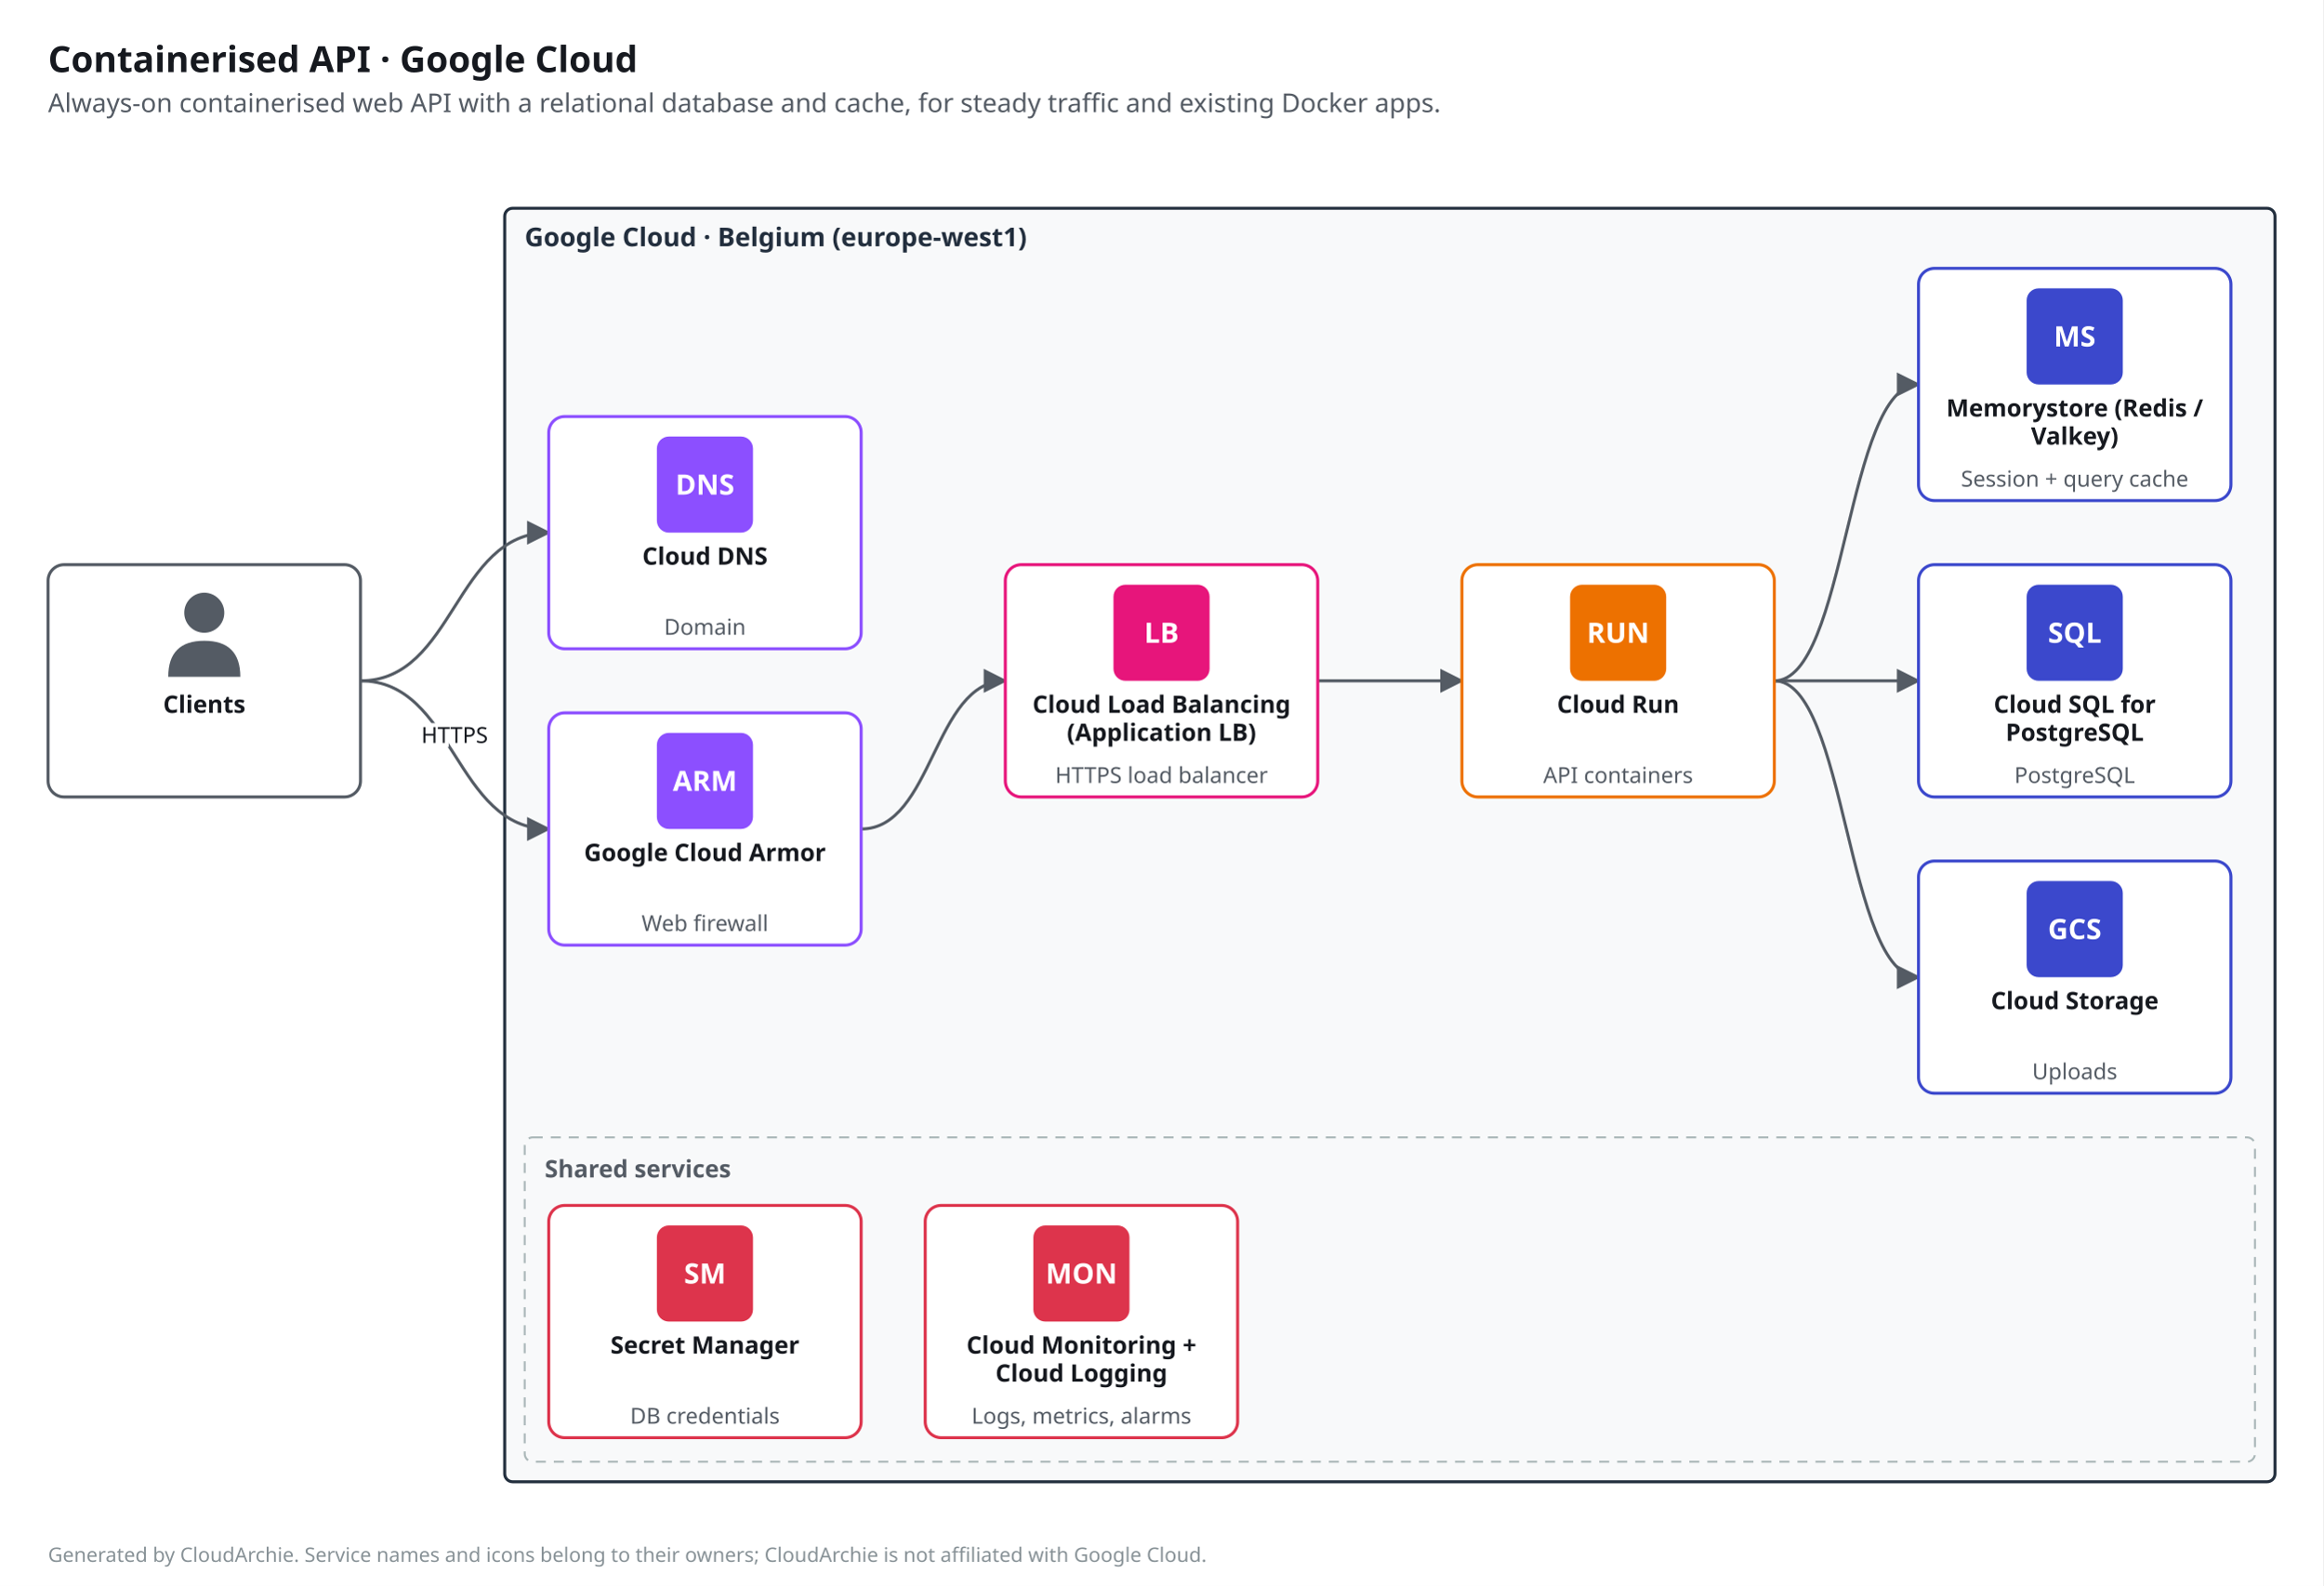
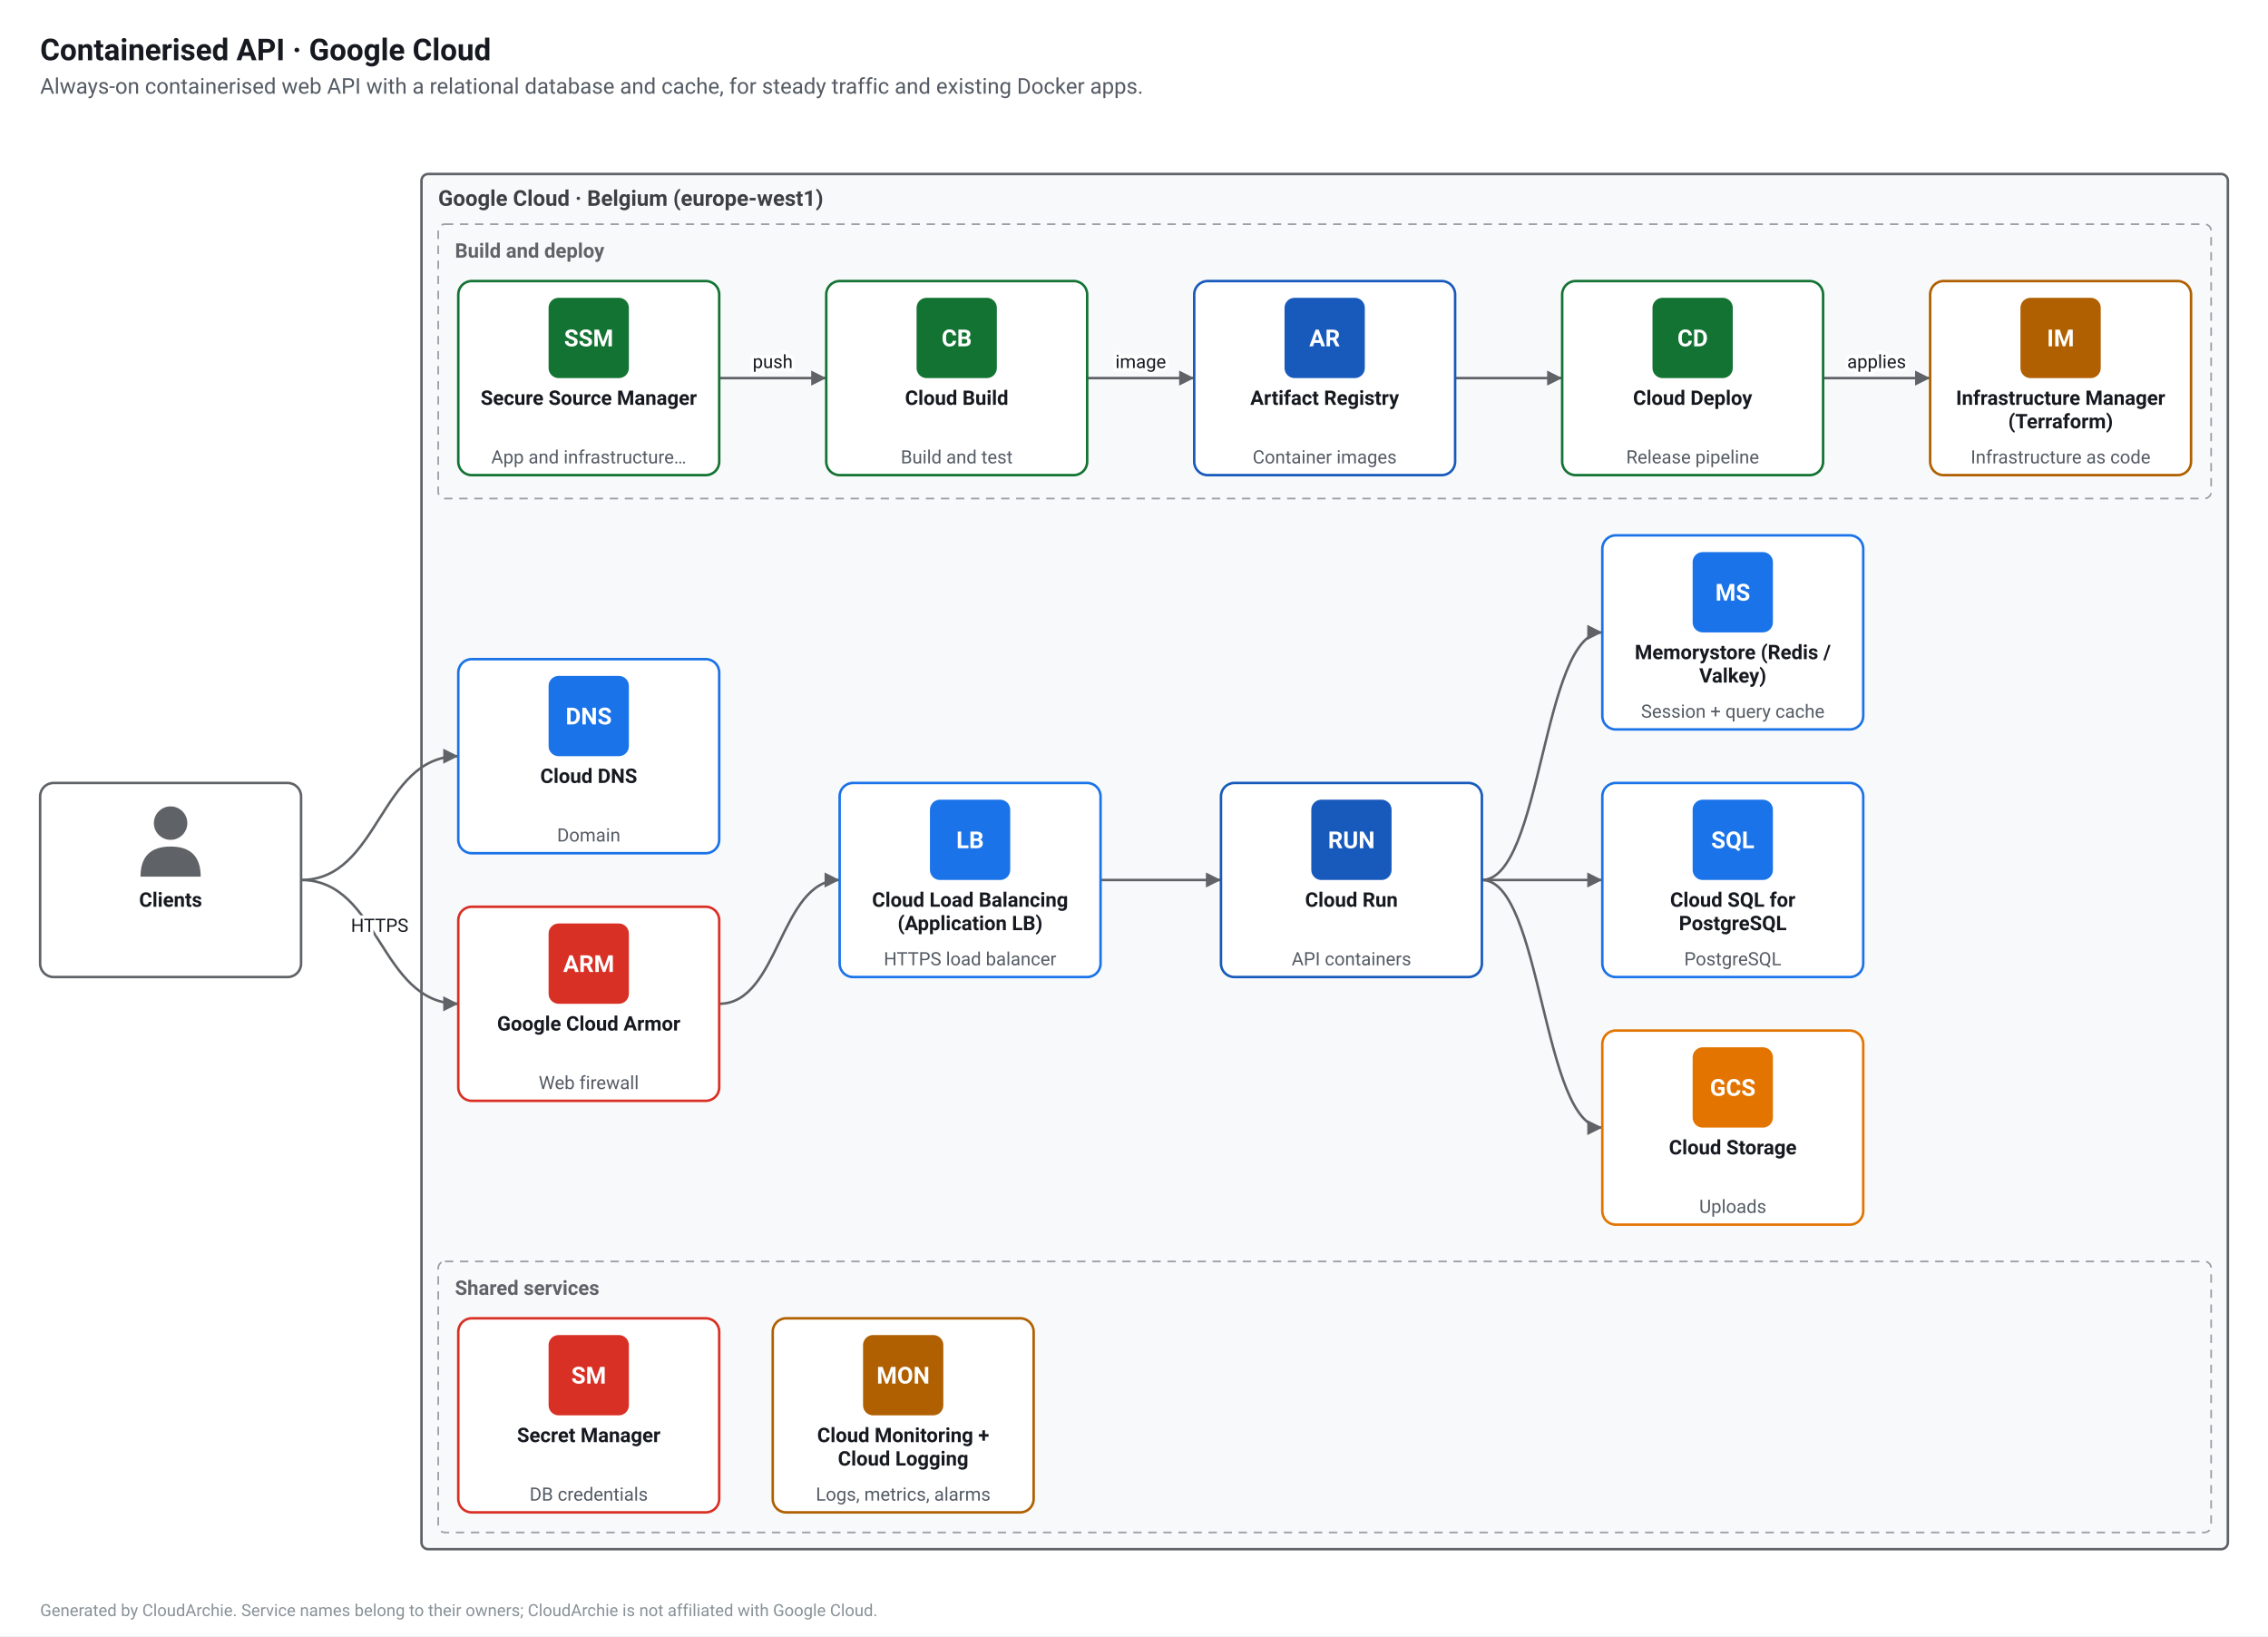
- <svg xmlns="http://www.w3.org/2000/svg" width="1160" height="792" viewBox="0 0 1160 792" role="img" aria-label="Containerised API on Google Cloud">
-   <style>.bg{fill:#ffffff}
- .title{font:600 18px sans-serif;fill:#16191f}
- .subtitle{font:13px sans-serif;fill:#545b64}
- .cloud{fill:#f8f9fa;stroke:#232f3e;stroke-width:1.5}
- .cloud-label{font:600 13px sans-serif;fill:#232f3e}
- .band{fill:none;stroke:#aab7b8;stroke-dasharray:5 4}
- .band-label{font:600 12px sans-serif;fill:#545b64}
- .node-box{fill:#ffffff;stroke-width:1.5}
- .badge{font:700 14px sans-serif;fill:#ffffff}
- .service{font:600 12px sans-serif;fill:#16191f}
- .label{font:11px sans-serif;fill:#545b64}
- .fidelity{font:italic 10px sans-serif;fill:#b0084d}
- .edge{fill:none;stroke:#545b64;stroke-width:1.5}
- .edge-label{font:11px sans-serif;fill:#16191f;paint-order:stroke;stroke:#ffffff;stroke-width:4}
- .footer{font:10px sans-serif;fill:#879196}</style>
-   <defs>
-     <marker id="arrow" viewBox="0 0 10 10" refX="9" refY="5" markerWidth="8" markerHeight="8" orient="auto-start-reverse">
-       <path d="M0,0 L10,5 L0,10 z" fill="#545b64" />
-     </marker>
-   </defs>
-   <rect class="bg" width="1160" height="792" />
-   <text class="title" x="24" y="36">Containerised API · Google Cloud</text>
-   <text class="subtitle" x="24" y="56">Always-on containerised web API with a relational database and cache, for steady traffic and existing Docker apps.</text>
-   <rect class="cloud" x="252" y="104" width="884" height="636" rx="4" />
-   <text class="cloud-label" x="262" y="123">Google Cloud · Belgium (europe-west1)</text>
-   <rect class="band" x="262" y="568" width="864" height="162" rx="4" />
-   <text class="band-label" x="272" y="588">Shared services</text>
-   <path class="edge" d="M180,340 C227,340 227,266 274,266" marker-end="url(#arrow)" />
-   <path class="edge" d="M180,340 C227,340 227,414 274,414" marker-end="url(#arrow)" />
-   <text class="edge-label" x="227" y="371" text-anchor="middle">HTTPS</text>
-   <path class="edge" d="M430,414 C466,414 466,340 502,340" marker-end="url(#arrow)" />
-   <path class="edge" d="M658,340 C694,340 694,340 730,340" marker-end="url(#arrow)" />
-   <path class="edge" d="M886,340 C922,340 922,192 958,192" marker-end="url(#arrow)" />
-   <path class="edge" d="M886,340 C922,340 922,340 958,340" marker-end="url(#arrow)" />
-   <path class="edge" d="M886,340 C922,340 922,488 958,488" marker-end="url(#arrow)" />
-   <g class="node" data-id="users" data-capability="client">
-     <rect class="node-box" x="24" y="282" width="156" height="116" rx="8" style="stroke:#545B64" />
-     <g fill="#545B64">
-       <circle cx="102" cy="306" r="10" />
-       <path d="M84,338 Q84,320 102,320 Q120,320 120,338 Z" />
+ <svg xmlns="http://www.w3.org/2000/svg" class="ca-diagram ca-gcp" width="1356" height="978" viewBox="0 0 1356 978" role="img" aria-label="Containerised API on Google Cloud">
+   <style>.ca-gcp{font-family:Roboto, 'Helvetica Neue', Arial, sans-serif}
+ .ca-gcp .ca-bg{fill:#ffffff}
+ .ca-gcp .ca-title{font-size:18px;font-weight:600;fill:#16191f}
+ .ca-gcp .ca-subtitle{font-size:13px;fill:#545b64}
+ .ca-gcp .ca-cloud{fill:#F8F9FA;stroke:#5F6368;stroke-width:1.5;}
+ .ca-gcp .ca-cloud-label{font-size:13px;font-weight:600;fill:#3C4043}
+ .ca-gcp .ca-band{fill:none;stroke:#9AA0A6;stroke-dasharray:5 4}
+ .ca-gcp .ca-band-label{font-size:12px;font-weight:600;fill:#5F6368}
+ .ca-gcp .ca-node-box{fill:#ffffff;stroke-width:1.5}
+ .ca-gcp .ca-badge{font-size:14px;font-weight:700;fill:#ffffff}
+ .ca-gcp .ca-service{font-size:12px;font-weight:600;fill:#16191f}
+ .ca-gcp .ca-label{font-size:11px;fill:#545b64}
+ .ca-gcp .ca-fidelity{font-size:10px;font-style:italic;fill:#b0084d}
+ .ca-gcp .ca-edge{fill:none;stroke:#5F6368;stroke-width:1.5}
+ .ca-gcp .ca-arrow{fill:#5F6368}
+ .ca-gcp .ca-edge-label{font-size:11px;fill:#16191f;paint-order:stroke;stroke:#ffffff;stroke-width:4}
+ .ca-gcp .ca-footer{font-size:10px;fill:#879196}</style>
+   <rect class="ca-bg" width="1356" height="978" />
+   <text class="ca-title" x="24" y="36">Containerised API · Google Cloud</text>
+   <text class="ca-subtitle" x="24" y="56">Always-on containerised web API with a relational database and cache, for steady traffic and existing Docker apps.</text>
+   <rect class="ca-cloud" x="252" y="104" width="1080" height="822" rx="4" />
+   <text class="ca-cloud-label" x="262" y="123">Google Cloud · Belgium (europe-west1)</text>
+   <rect class="ca-band" x="262" y="134" width="1060" height="164" rx="4" />
+   <text class="ca-band-label" x="272" y="154">Build and deploy</text>
+   <rect class="ca-band" x="262" y="754" width="1060" height="162" rx="4" />
+   <text class="ca-band-label" x="272" y="774">Shared services</text>
+   <path class="ca-edge" data-from="users" data-to="dns" d="M180,526 C227,526 227,452 274,452" />
+   <polygon class="ca-arrow" data-from="users" data-to="dns" points="274,452 265,447.5 265,456.5" />
+   <path class="ca-edge" data-from="users" data-to="firewall" d="M180,526 C227,526 227,600 274,600" />
+   <polygon class="ca-arrow" data-from="users" data-to="firewall" points="274,600 265,595.5 265,604.5" />
+   <text class="ca-edge-label" data-from="users" data-to="firewall" x="227" y="557" text-anchor="middle">HTTPS</text>
+   <path class="ca-edge" data-from="firewall" data-to="lb" d="M430,600 C466,600 466,526 502,526" />
+   <polygon class="ca-arrow" data-from="firewall" data-to="lb" points="502,526 493,521.5 493,530.5" />
+   <path class="ca-edge" data-from="lb" data-to="app" d="M658,526 C694,526 694,526 730,526" />
+   <polygon class="ca-arrow" data-from="lb" data-to="app" points="730,526 721,521.5 721,530.5" />
+   <path class="ca-edge" data-from="app" data-to="cache" d="M886,526 C922,526 922,378 958,378" />
+   <polygon class="ca-arrow" data-from="app" data-to="cache" points="958,378 949,373.5 949,382.5" />
+   <path class="ca-edge" data-from="app" data-to="db" d="M886,526 C922,526 922,526 958,526" />
+   <polygon class="ca-arrow" data-from="app" data-to="db" points="958,526 949,521.5 949,530.5" />
+   <path class="ca-edge" data-from="app" data-to="files" d="M886,526 C922,526 922,674 958,674" />
+   <polygon class="ca-arrow" data-from="app" data-to="files" points="958,674 949,669.5 949,678.5" />
+   <path class="ca-edge" data-from="repo" data-to="build" d="M430,226 C462,226 462,226 494,226" />
+   <polygon class="ca-arrow" data-from="repo" data-to="build" points="494,226 485,221.5 485,230.5" />
+   <text class="ca-edge-label" data-from="repo" data-to="build" x="462" y="220" text-anchor="middle">push</text>
+   <path class="ca-edge" data-from="build" data-to="registry" d="M650,226 C682,226 682,226 714,226" />
+   <polygon class="ca-arrow" data-from="build" data-to="registry" points="714,226 705,221.5 705,230.5" />
+   <text class="ca-edge-label" data-from="build" data-to="registry" x="682" y="220" text-anchor="middle">image</text>
+   <path class="ca-edge" data-from="registry" data-to="deploy" d="M870,226 C902,226 902,226 934,226" />
+   <polygon class="ca-arrow" data-from="registry" data-to="deploy" points="934,226 925,221.5 925,230.5" />
+   <path class="ca-edge" data-from="deploy" data-to="infra-code" d="M1090,226 C1122,226 1122,226 1154,226" />
+   <polygon class="ca-arrow" data-from="deploy" data-to="infra-code" points="1154,226 1145,221.5 1145,230.5" />
+   <text class="ca-edge-label" data-from="deploy" data-to="infra-code" x="1122" y="220" text-anchor="middle">applies</text>
+   <g class="node" data-id="users" data-capability="client" data-stage="users">
+     <rect class="ca-node-box" x="24" y="468" width="156" height="116" rx="8" style="stroke:#5F6368" />
+     <g fill="#5F6368">
+       <circle cx="102" cy="492" r="10" />
+       <path d="M84,524 Q84,506 102,506 Q120,506 120,524 Z" />
    </g>
-     <text class="service" x="102" y="356" text-anchor="middle">Clients</text>
+     <text class="ca-service" x="102" y="542" text-anchor="middle">Clients</text>
  </g>
-   <g class="node" data-id="dns" data-capability="dns">
-     <rect class="node-box" x="274" y="208" width="156" height="116" rx="8" style="stroke:#8C4FFF" />
-     <rect x="328" y="218" width="48" height="48" rx="6" fill="#8C4FFF" />
-     <text class="badge" x="352" y="247" text-anchor="middle">DNS</text>
-     <text class="service" x="352" y="282" text-anchor="middle">Cloud DNS</text>
-     <text class="label" x="352" y="317" text-anchor="middle">Domain</text>
+   <g class="node" data-id="dns" data-capability="dns" data-stage="serve">
+     <rect class="ca-node-box" x="274" y="394" width="156" height="116" rx="8" style="stroke:#1A73E8" />
+     <rect x="328" y="404" width="48" height="48" rx="6" fill="#1A73E8" />
+     <text class="ca-badge" x="352" y="433" text-anchor="middle">DNS</text>
+     <text class="ca-service" x="352" y="468" text-anchor="middle">Cloud DNS</text>
+     <text class="ca-label" x="352" y="503" text-anchor="middle">Domain</text>
  </g>
-   <g class="node" data-id="firewall" data-capability="waf">
-     <rect class="node-box" x="274" y="356" width="156" height="116" rx="8" style="stroke:#8C4FFF" />
-     <rect x="328" y="366" width="48" height="48" rx="6" fill="#8C4FFF" />
-     <text class="badge" x="352" y="395" text-anchor="middle">ARM</text>
-     <text class="service" x="352" y="430" text-anchor="middle">Google Cloud Armor</text>
-     <text class="label" x="352" y="465" text-anchor="middle">Web firewall</text>
+   <g class="node" data-id="firewall" data-capability="waf" data-stage="serve">
+     <rect class="ca-node-box" x="274" y="542" width="156" height="116" rx="8" style="stroke:#D93025" />
+     <rect x="328" y="552" width="48" height="48" rx="6" fill="#D93025" />
+     <text class="ca-badge" x="352" y="581" text-anchor="middle">ARM</text>
+     <text class="ca-service" x="352" y="616" text-anchor="middle">Google Cloud Armor</text>
+     <text class="ca-label" x="352" y="651" text-anchor="middle">Web firewall</text>
  </g>
-   <g class="node" data-id="lb" data-capability="load-balancer">
-     <rect class="node-box" x="502" y="282" width="156" height="116" rx="8" style="stroke:#E7157B" />
-     <rect x="556" y="292" width="48" height="48" rx="6" fill="#E7157B" />
-     <text class="badge" x="580" y="321" text-anchor="middle">LB</text>
-     <text class="service" x="580" y="356" text-anchor="middle">Cloud Load Balancing</text>
-     <text class="service" x="580" y="370" text-anchor="middle">(Application LB)</text>
-     <text class="label" x="580" y="391" text-anchor="middle">HTTPS load balancer</text>
+   <g class="node" data-id="lb" data-capability="load-balancer" data-stage="serve">
+     <rect class="ca-node-box" x="502" y="468" width="156" height="116" rx="8" style="stroke:#1A73E8" />
+     <rect x="556" y="478" width="48" height="48" rx="6" fill="#1A73E8" />
+     <text class="ca-badge" x="580" y="507" text-anchor="middle">LB</text>
+     <text class="ca-service" x="580" y="542" text-anchor="middle">Cloud Load Balancing</text>
+     <text class="ca-service" x="580" y="556" text-anchor="middle">(Application LB)</text>
+     <text class="ca-label" x="580" y="577" text-anchor="middle">HTTPS load balancer</text>
  </g>
-   <g class="node" data-id="app" data-capability="container-service">
-     <rect class="node-box" x="730" y="282" width="156" height="116" rx="8" style="stroke:#ED7100" />
-     <rect x="784" y="292" width="48" height="48" rx="6" fill="#ED7100" />
-     <text class="badge" x="808" y="321" text-anchor="middle">RUN</text>
-     <text class="service" x="808" y="356" text-anchor="middle">Cloud Run</text>
-     <text class="label" x="808" y="391" text-anchor="middle">API containers</text>
+   <g class="node" data-id="app" data-capability="container-service" data-stage="run">
+     <rect class="ca-node-box" x="730" y="468" width="156" height="116" rx="8" style="stroke:#185ABC" />
+     <rect x="784" y="478" width="48" height="48" rx="6" fill="#185ABC" />
+     <text class="ca-badge" x="808" y="507" text-anchor="middle">RUN</text>
+     <text class="ca-service" x="808" y="542" text-anchor="middle">Cloud Run</text>
+     <text class="ca-label" x="808" y="577" text-anchor="middle">API containers</text>
  </g>
-   <g class="node" data-id="cache" data-capability="cache">
-     <rect class="node-box" x="958" y="134" width="156" height="116" rx="8" style="stroke:#3B48CC" />
-     <rect x="1012" y="144" width="48" height="48" rx="6" fill="#3B48CC" />
-     <text class="badge" x="1036" y="173" text-anchor="middle">MS</text>
-     <text class="service" x="1036" y="208" text-anchor="middle">Memorystore (Redis /</text>
-     <text class="service" x="1036" y="222" text-anchor="middle">Valkey)</text>
-     <text class="label" x="1036" y="243" text-anchor="middle">Session + query cache</text>
+   <g class="node" data-id="cache" data-capability="cache" data-stage="store">
+     <rect class="ca-node-box" x="958" y="320" width="156" height="116" rx="8" style="stroke:#1A73E8" />
+     <rect x="1012" y="330" width="48" height="48" rx="6" fill="#1A73E8" />
+     <text class="ca-badge" x="1036" y="359" text-anchor="middle">MS</text>
+     <text class="ca-service" x="1036" y="394" text-anchor="middle">Memorystore (Redis /</text>
+     <text class="ca-service" x="1036" y="408" text-anchor="middle">Valkey)</text>
+     <text class="ca-label" x="1036" y="429" text-anchor="middle">Session + query cache</text>
  </g>
-   <g class="node" data-id="db" data-capability="relational-db">
-     <rect class="node-box" x="958" y="282" width="156" height="116" rx="8" style="stroke:#3B48CC" />
-     <rect x="1012" y="292" width="48" height="48" rx="6" fill="#3B48CC" />
-     <text class="badge" x="1036" y="321" text-anchor="middle">SQL</text>
-     <text class="service" x="1036" y="356" text-anchor="middle">Cloud SQL for</text>
-     <text class="service" x="1036" y="370" text-anchor="middle">PostgreSQL</text>
-     <text class="label" x="1036" y="391" text-anchor="middle">PostgreSQL</text>
+   <g class="node" data-id="db" data-capability="relational-db" data-stage="store">
+     <rect class="ca-node-box" x="958" y="468" width="156" height="116" rx="8" style="stroke:#1A73E8" />
+     <rect x="1012" y="478" width="48" height="48" rx="6" fill="#1A73E8" />
+     <text class="ca-badge" x="1036" y="507" text-anchor="middle">SQL</text>
+     <text class="ca-service" x="1036" y="542" text-anchor="middle">Cloud SQL for</text>
+     <text class="ca-service" x="1036" y="556" text-anchor="middle">PostgreSQL</text>
+     <text class="ca-label" x="1036" y="577" text-anchor="middle">PostgreSQL</text>
  </g>
-   <g class="node" data-id="files" data-capability="object-storage">
-     <rect class="node-box" x="958" y="430" width="156" height="116" rx="8" style="stroke:#3B48CC" />
-     <rect x="1012" y="440" width="48" height="48" rx="6" fill="#3B48CC" />
-     <text class="badge" x="1036" y="469" text-anchor="middle">GCS</text>
-     <text class="service" x="1036" y="504" text-anchor="middle">Cloud Storage</text>
-     <text class="label" x="1036" y="539" text-anchor="middle">Uploads</text>
+   <g class="node" data-id="files" data-capability="object-storage" data-stage="store">
+     <rect class="ca-node-box" x="958" y="616" width="156" height="116" rx="8" style="stroke:#E37400" />
+     <rect x="1012" y="626" width="48" height="48" rx="6" fill="#E37400" />
+     <text class="ca-badge" x="1036" y="655" text-anchor="middle">GCS</text>
+     <text class="ca-service" x="1036" y="690" text-anchor="middle">Cloud Storage</text>
+     <text class="ca-label" x="1036" y="725" text-anchor="middle">Uploads</text>
  </g>
-   <g class="node" data-id="secrets" data-capability="secrets">
-     <rect class="node-box" x="274" y="602" width="156" height="116" rx="8" style="stroke:#DD344C" />
-     <rect x="328" y="612" width="48" height="48" rx="6" fill="#DD344C" />
-     <text class="badge" x="352" y="641" text-anchor="middle">SM</text>
-     <text class="service" x="352" y="676" text-anchor="middle">Secret Manager</text>
-     <text class="label" x="352" y="711" text-anchor="middle">DB credentials</text>
+   <g class="node" data-id="secrets" data-capability="secrets" data-stage="operate">
+     <rect class="ca-node-box" x="274" y="788" width="156" height="116" rx="8" style="stroke:#D93025" />
+     <rect x="328" y="798" width="48" height="48" rx="6" fill="#D93025" />
+     <text class="ca-badge" x="352" y="827" text-anchor="middle">SM</text>
+     <text class="ca-service" x="352" y="862" text-anchor="middle">Secret Manager</text>
+     <text class="ca-label" x="352" y="897" text-anchor="middle">DB credentials</text>
  </g>
-   <g class="node" data-id="logs" data-capability="monitoring">
-     <rect class="node-box" x="462" y="602" width="156" height="116" rx="8" style="stroke:#DD344C" />
-     <rect x="516" y="612" width="48" height="48" rx="6" fill="#DD344C" />
-     <text class="badge" x="540" y="641" text-anchor="middle">MON</text>
-     <text class="service" x="540" y="676" text-anchor="middle">Cloud Monitoring +</text>
-     <text class="service" x="540" y="690" text-anchor="middle">Cloud Logging</text>
-     <text class="label" x="540" y="711" text-anchor="middle">Logs, metrics, alarms</text>
+   <g class="node" data-id="logs" data-capability="monitoring" data-stage="operate">
+     <rect class="ca-node-box" x="462" y="788" width="156" height="116" rx="8" style="stroke:#B06000" />
+     <rect x="516" y="798" width="48" height="48" rx="6" fill="#B06000" />
+     <text class="ca-badge" x="540" y="827" text-anchor="middle">MON</text>
+     <text class="ca-service" x="540" y="862" text-anchor="middle">Cloud Monitoring +</text>
+     <text class="ca-service" x="540" y="876" text-anchor="middle">Cloud Logging</text>
+     <text class="ca-label" x="540" y="897" text-anchor="middle">Logs, metrics, alarms</text>
  </g>
-   <text class="footer" x="24" y="780">Generated by CloudArchie. Service names and icons belong to their owners; CloudArchie is not affiliated with Google Cloud.</text>
+   <g class="node" data-id="repo" data-capability="source-control" data-stage="code">
+     <rect class="ca-node-box" x="274" y="168" width="156" height="116" rx="8" style="stroke:#137333" />
+     <rect x="328" y="178" width="48" height="48" rx="6" fill="#137333" />
+     <text class="ca-badge" x="352" y="207" text-anchor="middle">SSM</text>
+     <text class="ca-service" x="352" y="242" text-anchor="middle">Secure Source Manager</text>
+     <text class="ca-label" x="352" y="277" text-anchor="middle">App and infrastructure…</text>
+   </g>
+   <g class="node" data-id="build" data-capability="ci-build" data-stage="build">
+     <rect class="ca-node-box" x="494" y="168" width="156" height="116" rx="8" style="stroke:#137333" />
+     <rect x="548" y="178" width="48" height="48" rx="6" fill="#137333" />
+     <text class="ca-badge" x="572" y="207" text-anchor="middle">CB</text>
+     <text class="ca-service" x="572" y="242" text-anchor="middle">Cloud Build</text>
+     <text class="ca-label" x="572" y="277" text-anchor="middle">Build and test</text>
+   </g>
+   <g class="node" data-id="registry" data-capability="container-registry" data-stage="ship">
+     <rect class="ca-node-box" x="714" y="168" width="156" height="116" rx="8" style="stroke:#185ABC" />
+     <rect x="768" y="178" width="48" height="48" rx="6" fill="#185ABC" />
+     <text class="ca-badge" x="792" y="207" text-anchor="middle">AR</text>
+     <text class="ca-service" x="792" y="242" text-anchor="middle">Artifact Registry</text>
+     <text class="ca-label" x="792" y="277" text-anchor="middle">Container images</text>
+   </g>
+   <g class="node" data-id="deploy" data-capability="cd-deploy" data-stage="ship">
+     <rect class="ca-node-box" x="934" y="168" width="156" height="116" rx="8" style="stroke:#137333" />
+     <rect x="988" y="178" width="48" height="48" rx="6" fill="#137333" />
+     <text class="ca-badge" x="1012" y="207" text-anchor="middle">CD</text>
+     <text class="ca-service" x="1012" y="242" text-anchor="middle">Cloud Deploy</text>
+     <text class="ca-label" x="1012" y="277" text-anchor="middle">Release pipeline</text>
+   </g>
+   <g class="node" data-id="infra-code" data-capability="iac" data-stage="code">
+     <rect class="ca-node-box" x="1154" y="168" width="156" height="116" rx="8" style="stroke:#B06000" />
+     <rect x="1208" y="178" width="48" height="48" rx="6" fill="#B06000" />
+     <text class="ca-badge" x="1232" y="207" text-anchor="middle">IM</text>
+     <text class="ca-service" x="1232" y="242" text-anchor="middle">Infrastructure Manager</text>
+     <text class="ca-service" x="1232" y="256" text-anchor="middle">(Terraform)</text>
+     <text class="ca-label" x="1232" y="277" text-anchor="middle">Infrastructure as code</text>
+   </g>
+   <text class="ca-footer" x="24" y="966">Generated by CloudArchie. Service names belong to their owners; CloudArchie is not affiliated with Google Cloud.</text>
</svg>
